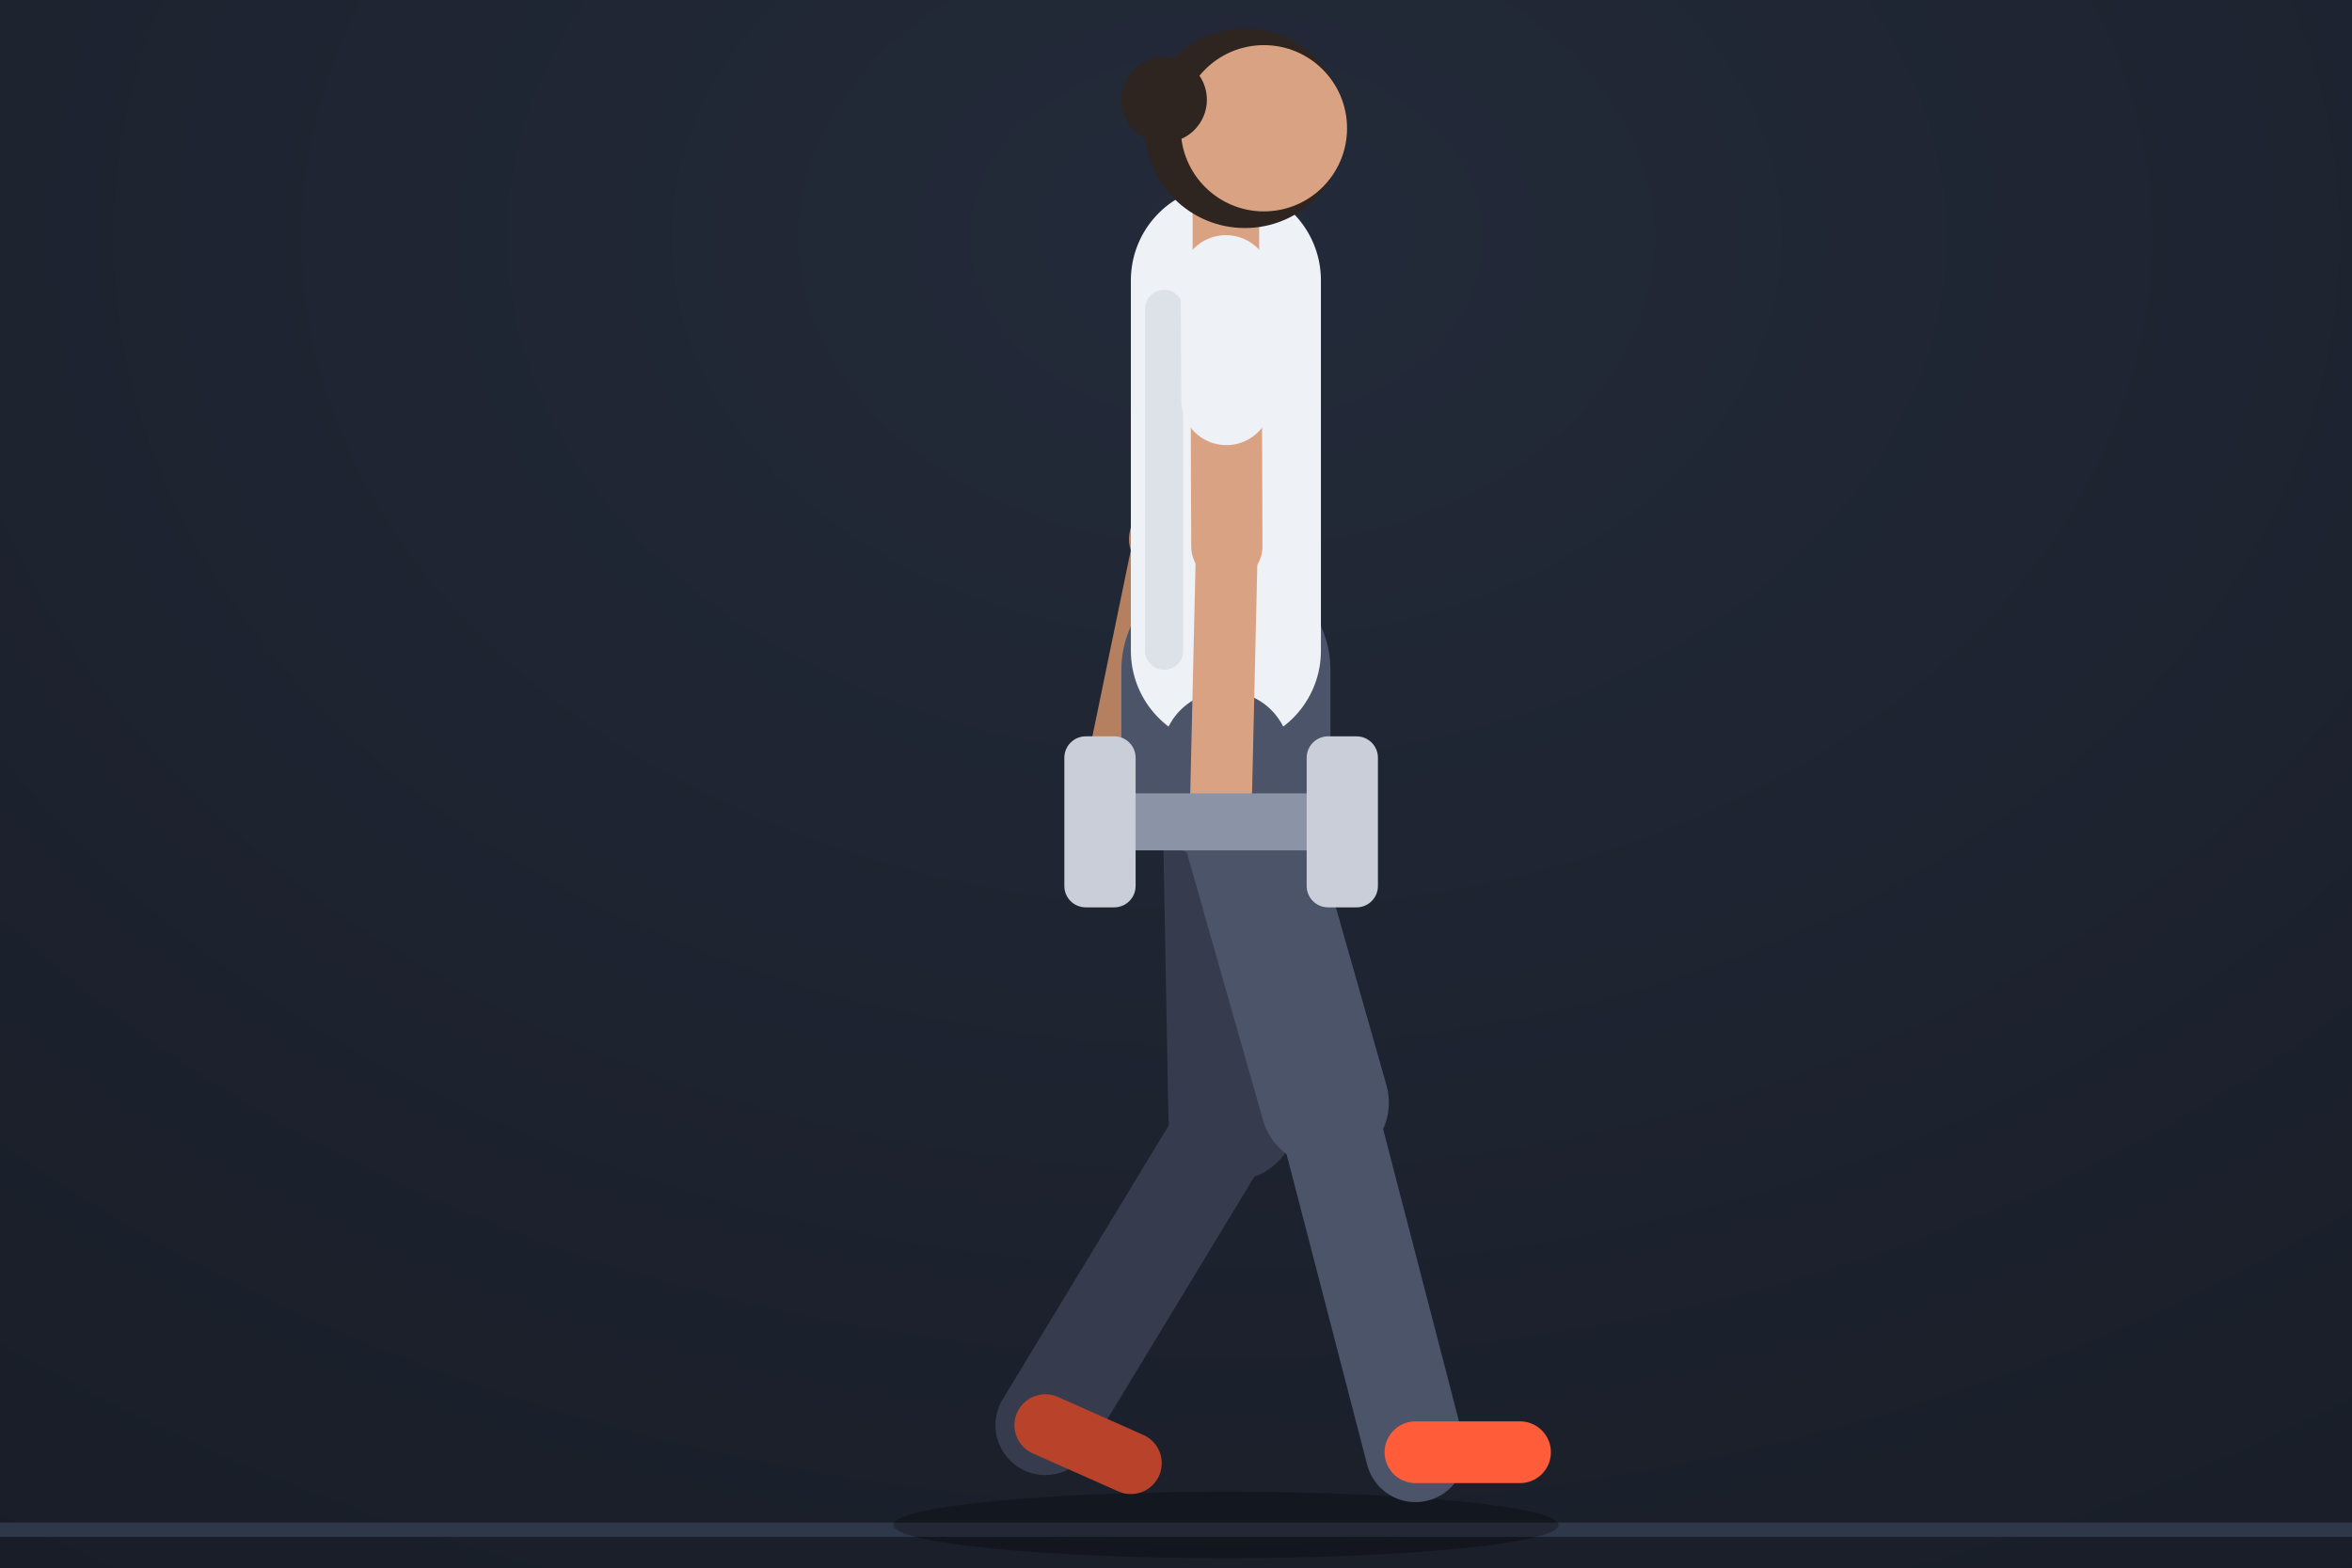
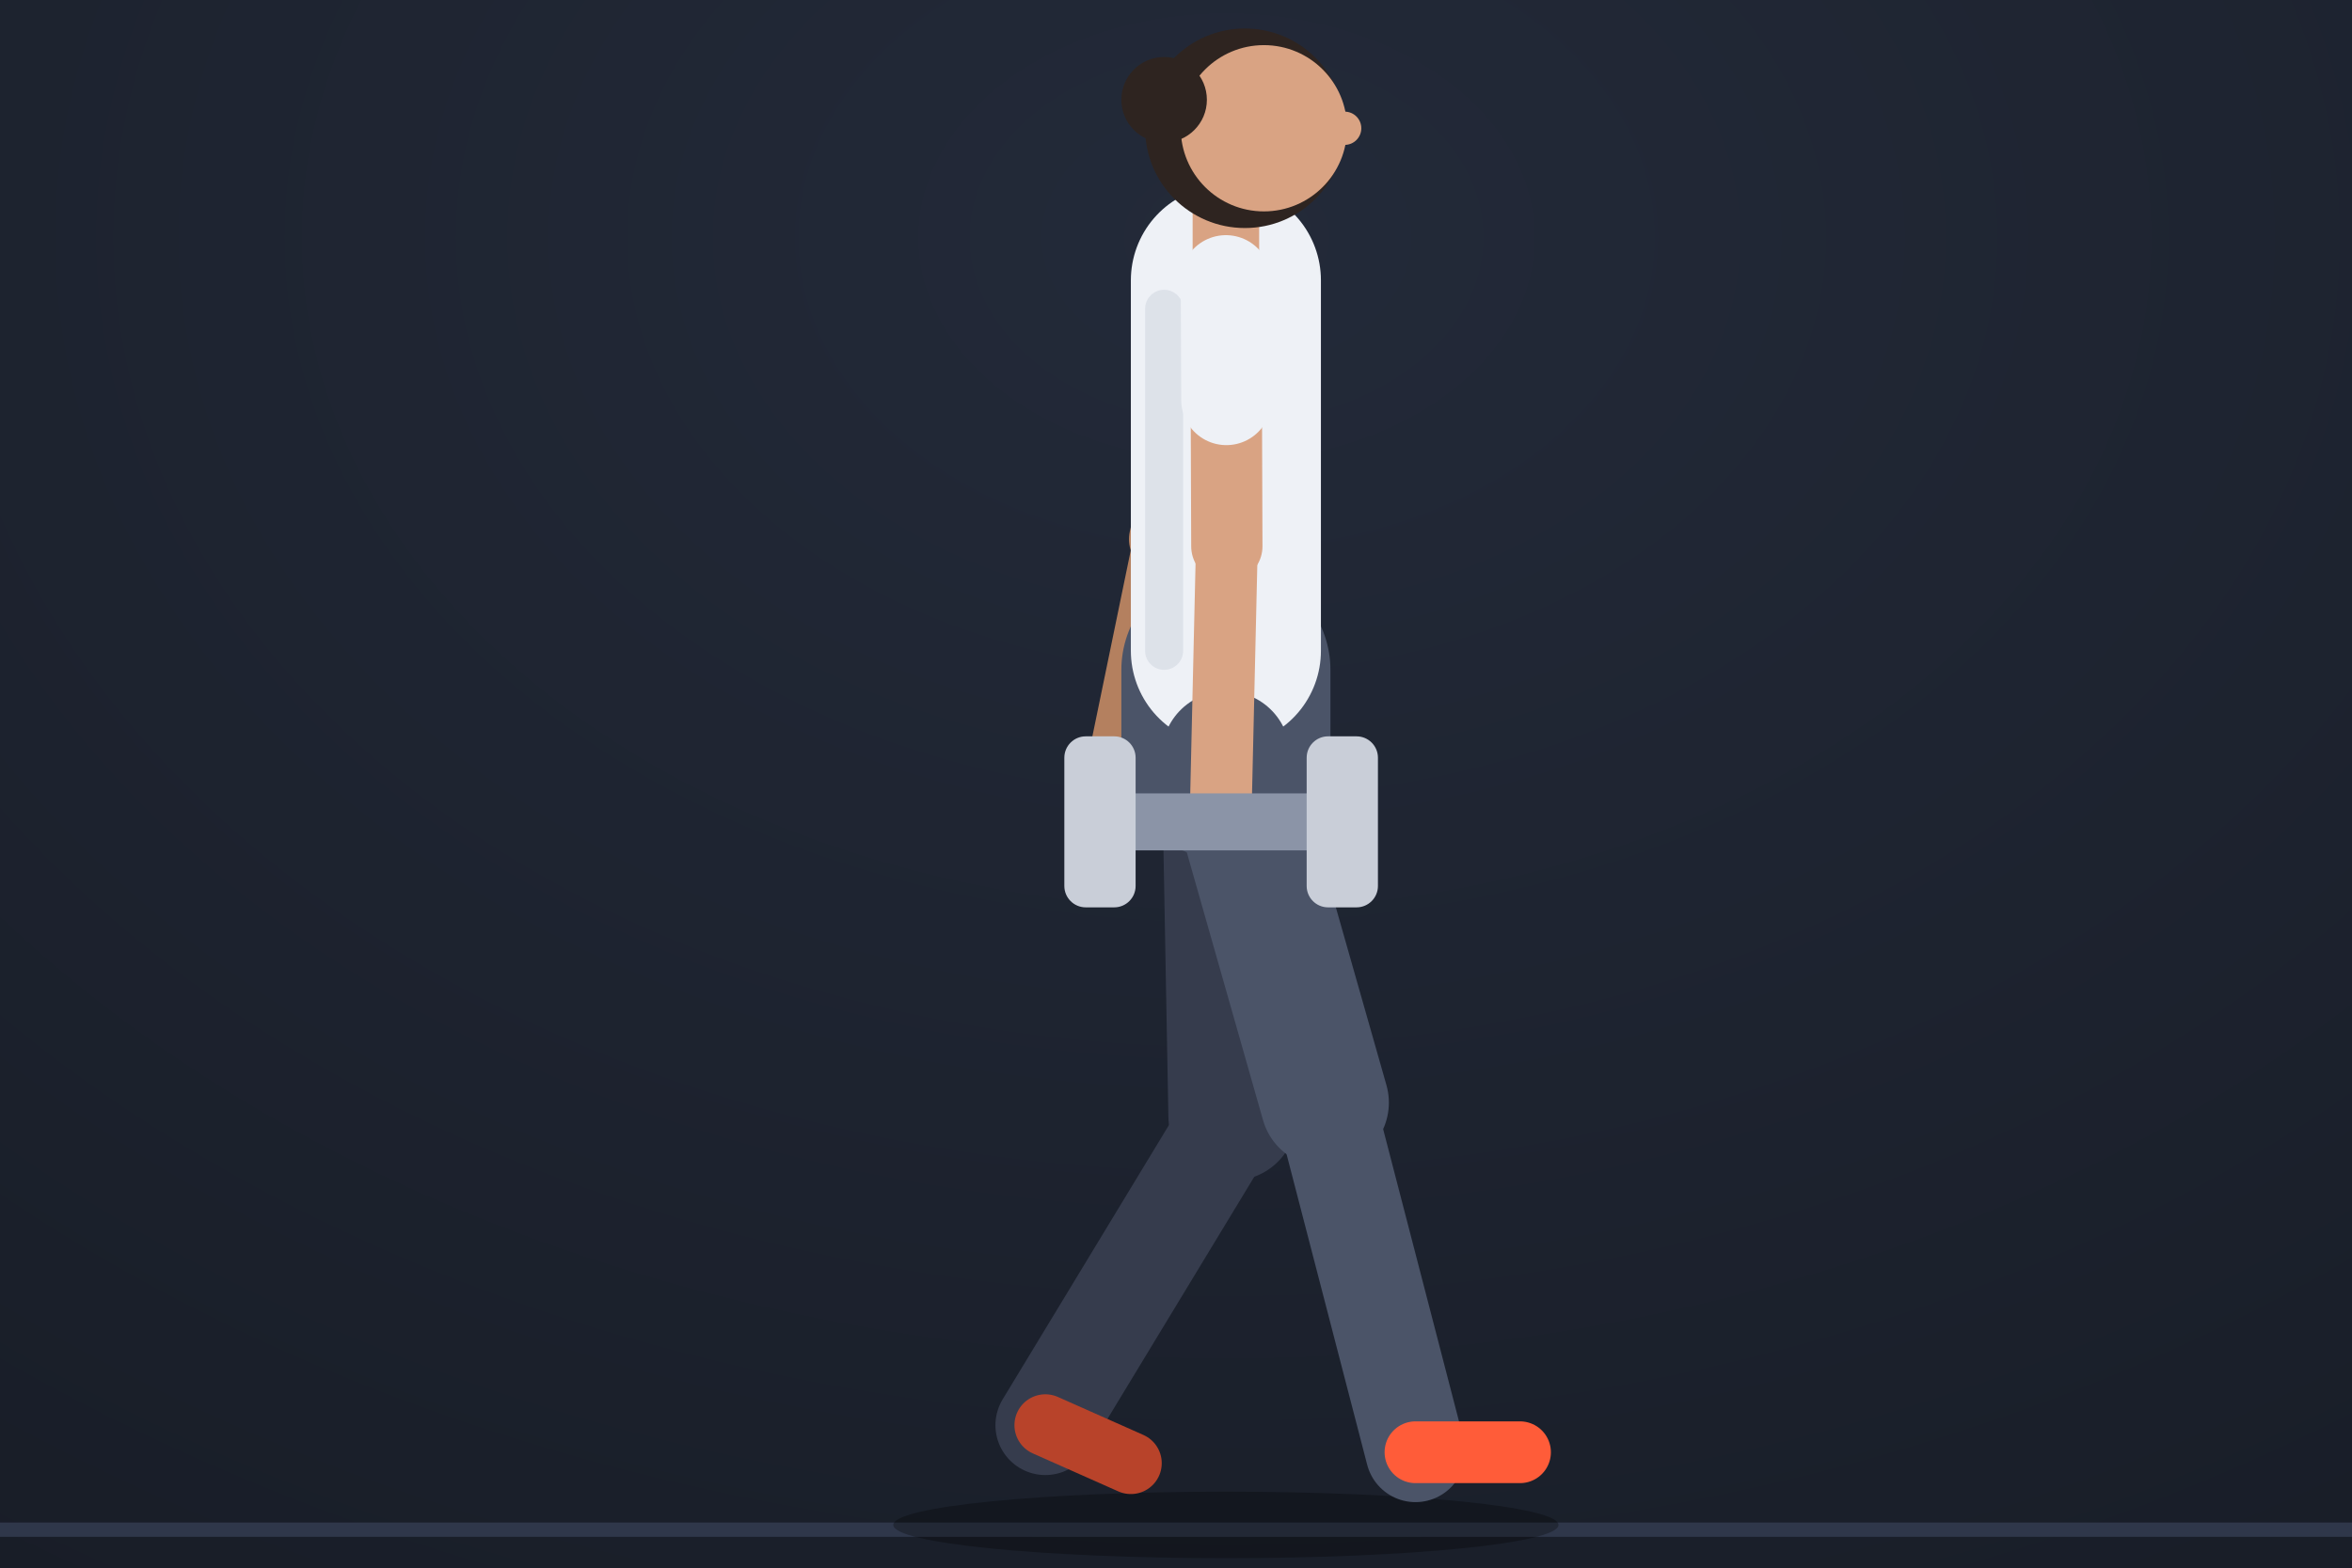
<svg xmlns="http://www.w3.org/2000/svg" viewBox="42 32 495 330" width="600" height="400" role="img" aria-label="Single-arm suitcase carry">
  <defs>
    <radialGradient id="bg" cx="50%" cy="30%" r="80%">
      <stop offset="0" stop-color="#232a39" />
      <stop offset="1" stop-color="#141820" />
    </radialGradient>
  </defs>
  <rect x="-100" y="-100" width="800" height="600" fill="url(#bg)" />
  <line x1="30" y1="354" x2="570" y2="354" stroke="#2f374a" stroke-width="3" stroke-linecap="round" />
  <ellipse cx="300.0" cy="353" rx="70" ry="7" fill="#000" opacity="0.28" />
  <path d="M300.0 91.0 L287.1 145.5" stroke="#b4805f" stroke-width="15" stroke-linecap="round" stroke-linejoin="round" fill="none" />
  <path d="M300.0 91.0 L294.2 115.5" stroke="#eef1f6" stroke-width="19" stroke-linecap="round" stroke-linejoin="round" fill="none" />
  <path d="M287.1 145.5 L276.6 196.4" stroke="#b4805f" stroke-width="13" stroke-linecap="round" stroke-linejoin="round" fill="none" />
  <path d="M300.0 191.0 L301.4 267.0" stroke="#363c4d" stroke-width="27" stroke-linecap="round" stroke-linejoin="round" fill="none" />
  <path d="M301.4 267.0 L262.0 332.0" stroke="#363c4d" stroke-width="21" stroke-linecap="round" stroke-linejoin="round" fill="none" />
  <path d="M262.0 332.0 L280.0 340.0" stroke="#b8432a" stroke-width="13" stroke-linecap="round" stroke-linejoin="round" fill="none" />
  <path d="M300.0 191.0 L300.0 173.0" stroke="#4b5468" stroke-width="44" stroke-linecap="round" stroke-linejoin="round" fill="none" />
  <path d="M300.0 169.0 L300.0 91.0" stroke="#eef1f6" stroke-width="40" stroke-linecap="round" stroke-linejoin="round" fill="none" />
  <path d="M300.0 169.0 L300.0 97.0" stroke="#cfd5df" stroke-width="8" stroke-linecap="round" stroke-linejoin="round" fill="none" opacity="0.55" transform="translate(-13.0 -0.0)" />
  <path d="M300.0 91.0 L300.0 77.0" stroke="#d9a383" stroke-width="14" stroke-linecap="round" stroke-linejoin="round" fill="none" />
  <circle cx="304.0" cy="59.0" r="21" fill="#2e2420" />
  <circle cx="308.0" cy="59.0" r="17.5" fill="#d9a383" />
+   <circle cx="325.0" cy="59.0" r="3.5" fill="#d9a383" />
  <circle cx="287.0" cy="53.0" r="9" fill="#2e2420" />
  <path d="M300.0 191.0 L320.8 264.1" stroke="#4b5468" stroke-width="27" stroke-linecap="round" stroke-linejoin="round" fill="none" />
  <path d="M320.8 264.1 L339.9 337.7" stroke="#4b5468" stroke-width="21" stroke-linecap="round" stroke-linejoin="round" fill="none" />
  <path d="M339.9 337.7 L361.9 337.7" stroke="#ff5c39" stroke-width="13" stroke-linecap="round" stroke-linejoin="round" fill="none" />
  <path d="M300.0 91.0 L300.2 147.0" stroke="#d9a383" stroke-width="15" stroke-linecap="round" stroke-linejoin="round" fill="none" />
  <path d="M300.0 91.0 L300.1 116.2" stroke="#eef1f6" stroke-width="19" stroke-linecap="round" stroke-linejoin="round" fill="none" />
  <path d="M300.2 147.0 L299.0 199.0" stroke="#d9a383" stroke-width="13" stroke-linecap="round" stroke-linejoin="round" fill="none" />
  <g transform="translate(299.0 205.0) scale(1.5)">
    <rect x="-17" y="-4" width="34" height="8" rx="3" fill="#8b94a7" />
    <rect x="-22" y="-12" width="10" height="24" rx="3" fill="#c9ced8" />
    <rect x="12" y="-12" width="10" height="24" rx="3" fill="#c9ced8" />
  </g>
</svg>
